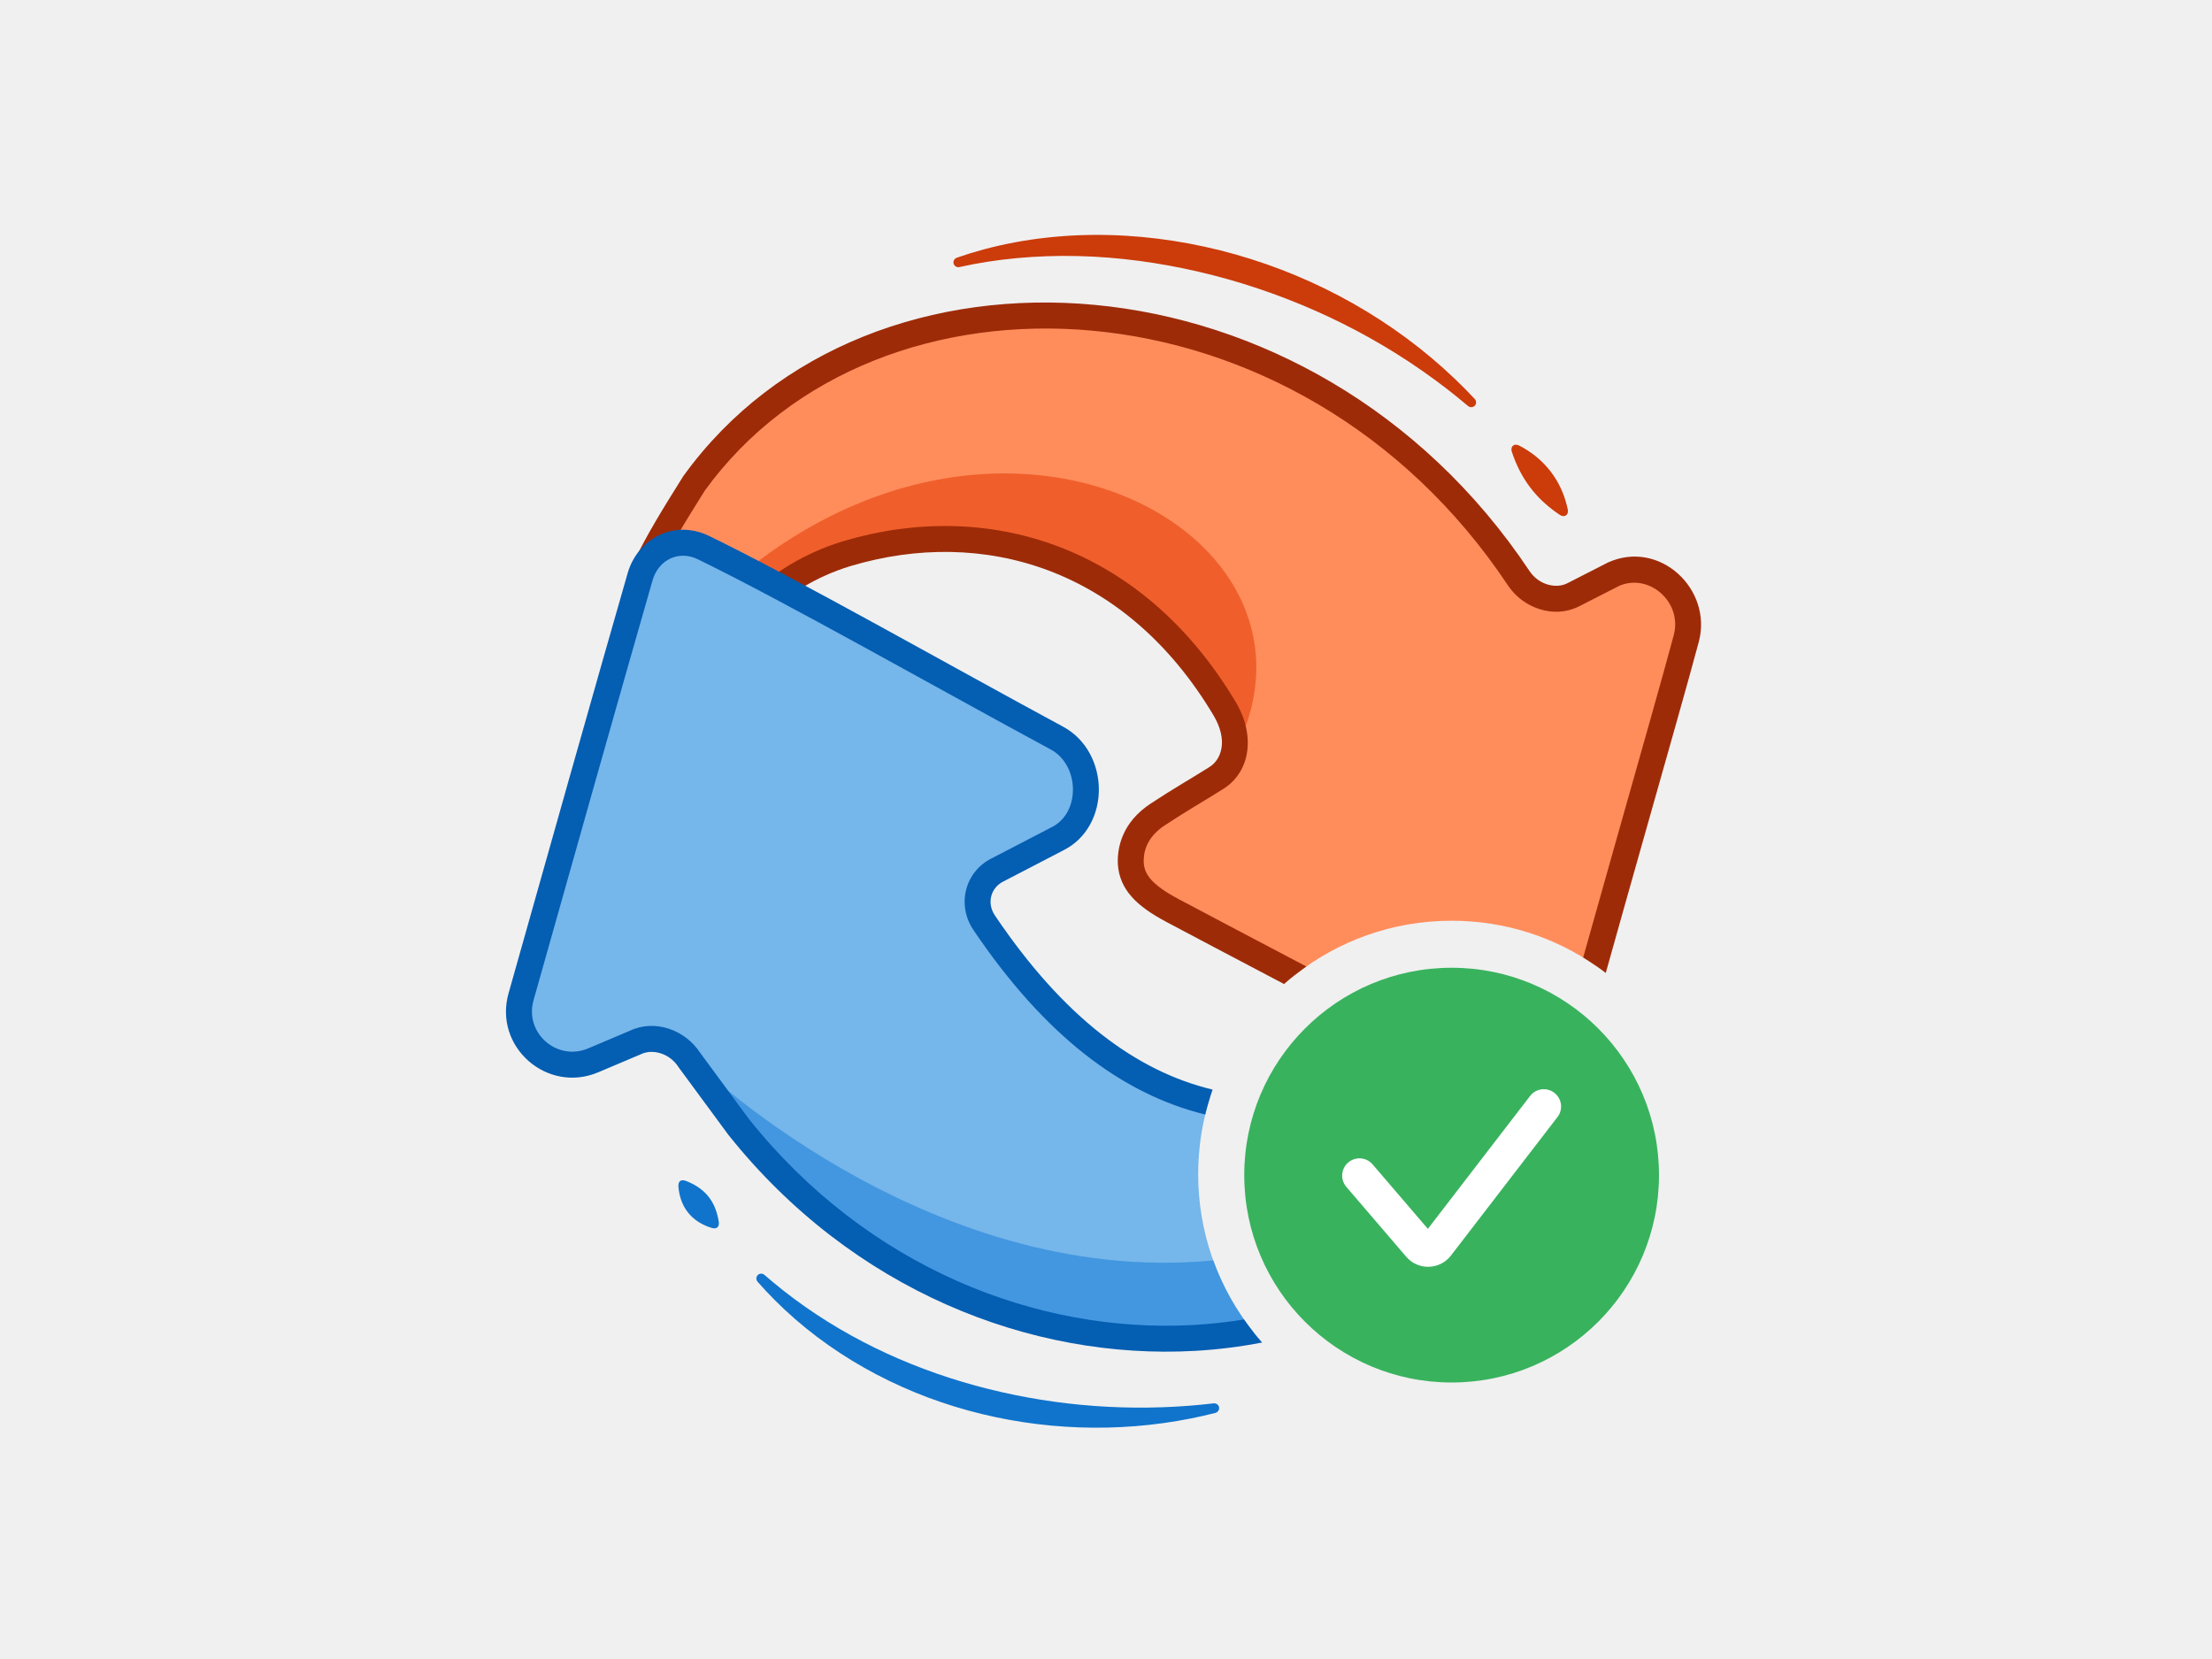
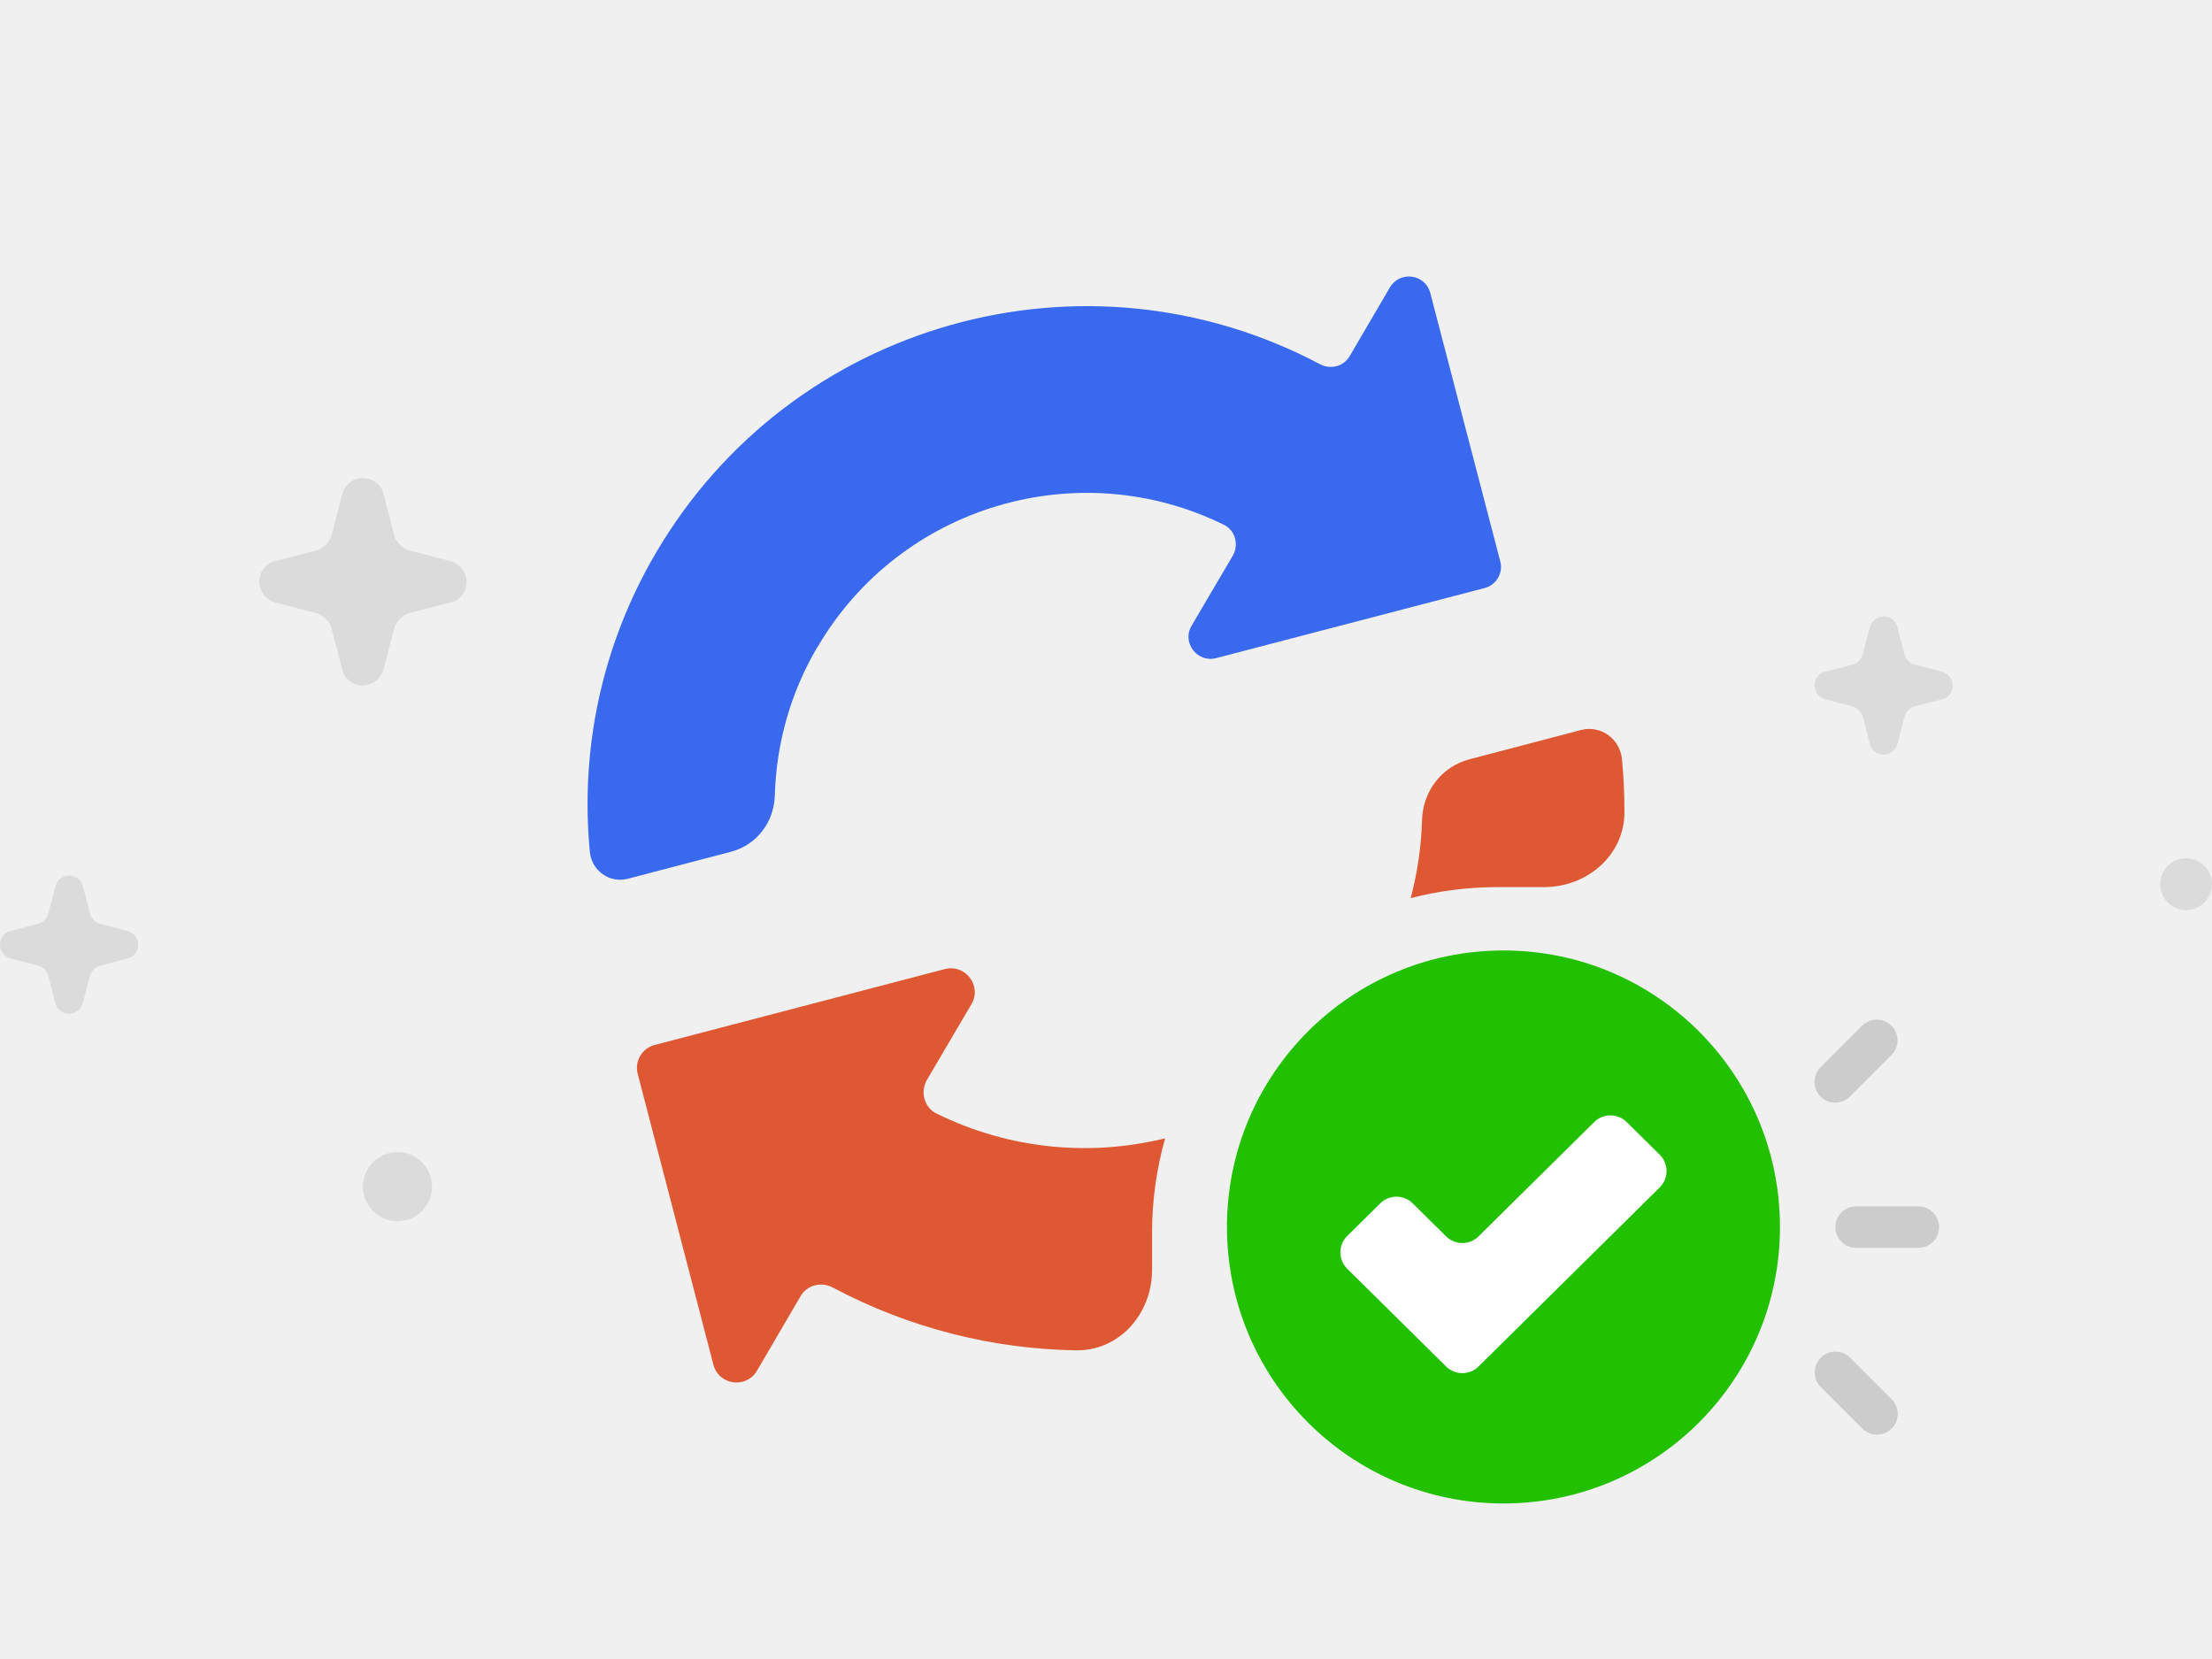
<svg xmlns="http://www.w3.org/2000/svg" width="128" height="96" viewBox="0 0 128 96" fill="none">
-   <path d="M37.081 33.902C44.215 13.605 74.022 12.637 87.891 33.469C88.592 34.517 89.969 34.952 91.024 34.425L93.667 33.203C95.726 32.251 97.969 34.106 97.404 36.303C96.038 41.621 93.94 49.766 92.348 55.885C89.978 54.242 87.102 53.279 84.001 53.279C80.572 53.279 77.419 54.455 74.922 56.426C71.785 54.778 68.758 53.168 66.483 51.952C64.696 50.997 64.576 48.487 66.259 47.359L70.396 44.585C71.51 44.023 71.873 42.628 71.115 41.546C62.825 29.823 51.63 28.43 41.277 36.223C39.233 37.761 36.233 36.316 37.081 33.902Z" fill="#FF8D5C" />
-   <path d="M71.566 43.244C78.542 29.01 51.676 16.944 35.585 41.547C45.926 27.878 64.213 27.69 71.566 43.244Z" fill="#F05F2B" />
-   <path d="M48.823 31.308C57.045 28.863 66.019 31.442 71.5 40.61C72.667 42.562 72.353 44.662 70.797 45.646C69.63 46.384 68.787 46.845 67.405 47.756C66.302 48.483 66.158 49.37 66.184 49.935C66.214 50.284 66.329 50.58 66.601 50.89C66.896 51.226 67.389 51.596 68.211 52.031C69.54 52.734 72.345 54.224 75.594 55.926C75.145 56.241 74.714 56.58 74.303 56.942C71.302 55.369 68.753 54.014 67.51 53.357C66.62 52.886 65.942 52.414 65.473 51.879C64.983 51.32 64.741 50.716 64.688 50.043C64.687 50.035 64.686 50.028 64.686 50.02C64.639 49.061 64.923 47.595 66.579 46.504C67.949 45.601 68.934 45.05 69.995 44.379C70.667 43.954 71.093 42.852 70.213 41.38C65.099 32.827 56.845 30.488 49.251 32.746C48.159 33.07 47.243 33.523 46.6 33.896C46.279 34.082 46.028 34.247 45.86 34.363C45.776 34.422 45.713 34.468 45.672 34.498C45.652 34.513 45.637 34.524 45.628 34.531C45.623 34.535 45.62 34.537 45.619 34.538H45.618L45.618 34.538L45.618 34.539L45.617 34.539C45.292 34.795 44.822 34.74 44.565 34.415C44.308 34.09 44.363 33.618 44.688 33.362L45.134 33.926C44.712 33.392 44.69 33.363 44.688 33.361L44.689 33.361L44.689 33.361C44.69 33.36 44.691 33.36 44.691 33.359C44.693 33.358 44.695 33.357 44.697 33.355C44.701 33.351 44.707 33.347 44.715 33.341C44.73 33.33 44.751 33.314 44.778 33.294C44.831 33.254 44.908 33.198 45.006 33.13C45.203 32.994 45.488 32.807 45.847 32.599C46.564 32.183 47.59 31.674 48.823 31.308Z" fill="#9E2B08" />
-   <path d="M39.554 27.533C50.278 12.688 75.935 14.16 88.513 33.052C89.035 33.831 90.019 34.089 90.688 33.754L93.028 32.559C93.039 32.553 93.05 32.548 93.061 32.543C96.036 31.205 99.111 34.095 98.304 37.137C97.755 39.204 96.347 44.156 94.917 49.206C94.225 51.652 93.527 54.121 92.919 56.302C92.5 55.981 92.064 55.681 91.612 55.406C92.188 53.344 92.834 51.058 93.474 48.798C94.906 43.737 96.309 38.803 96.854 36.752C97.366 34.824 95.405 33.145 93.688 33.906L91.365 35.092C91.363 35.093 91.361 35.094 91.359 35.095C89.919 35.815 88.147 35.202 87.267 33.886L87.266 33.884C75.127 15.651 50.757 14.618 40.783 28.392C39.473 30.482 38.799 31.596 38.028 33.15C37.844 33.52 37.394 33.672 37.023 33.488C36.652 33.304 36.5 32.853 36.684 32.483C37.494 30.852 38.203 29.683 39.526 27.573L39.554 27.533Z" fill="#9E2B08" />
-   <path d="M87.722 25.733C87.656 25.733 87.595 25.754 87.549 25.794C87.502 25.834 87.472 25.892 87.463 25.957C87.453 26.022 87.465 26.089 87.486 26.152C87.511 26.23 87.539 26.307 87.567 26.383C87.817 27.068 88.141 27.673 88.551 28.212C88.961 28.752 89.457 29.226 90.051 29.65C90.117 29.697 90.185 29.743 90.253 29.789C90.308 29.826 90.369 29.855 90.435 29.863C90.5 29.871 90.563 29.858 90.615 29.824C90.666 29.79 90.702 29.736 90.719 29.672C90.737 29.609 90.733 29.541 90.72 29.476C90.703 29.395 90.684 29.314 90.664 29.234C90.482 28.514 90.171 27.865 89.745 27.305C89.318 26.744 88.775 26.27 88.13 25.903C88.059 25.862 87.986 25.823 87.912 25.785C87.853 25.755 87.788 25.733 87.722 25.733Z" fill="#CC3B0A" />
-   <path d="M71.507 14.727C66.777 13.39 61.668 13.163 56.925 14.432C56.4 14.573 55.878 14.734 55.368 14.912C55.3 14.937 55.241 14.985 55.206 15.049C55.171 15.114 55.163 15.188 55.183 15.258C55.203 15.328 55.25 15.387 55.313 15.423C55.377 15.459 55.452 15.469 55.523 15.453C56.038 15.338 56.559 15.239 57.08 15.156C61.78 14.42 66.571 14.896 71.099 16.171C75.63 17.457 79.934 19.577 83.709 22.49C84.129 22.815 84.541 23.148 84.947 23.492C85.003 23.539 85.074 23.565 85.147 23.563C85.22 23.56 85.289 23.529 85.339 23.477C85.389 23.425 85.416 23.354 85.415 23.281C85.415 23.208 85.385 23.138 85.336 23.085C84.965 22.689 84.585 22.304 84.192 21.929C80.663 18.554 76.245 16.068 71.507 14.727Z" fill="#CC3B0A" />
-   <path d="M37.151 33.027C37.56 31.587 39.016 30.878 40.359 31.539C45.372 34.005 55.977 39.858 61.813 43.106C63.634 44.119 63.677 46.713 61.897 47.797L57.733 50.334C56.599 50.887 56.208 52.292 56.952 53.396C60.745 58.974 65.234 62.311 70.019 63.502C69.574 64.904 69.334 66.397 69.334 67.946C69.334 71.266 70.437 74.328 72.296 76.786C60.976 78.584 47.7 73.547 39.892 61.339C39.205 60.27 37.825 59.812 36.752 60.331L33.819 61.603C31.719 62.513 29.498 60.597 30.106 58.391C32.107 51.13 35.572 38.585 37.151 33.027Z" fill="#75B6EB" />
-   <path d="M39.877 61.152C39.877 61.152 53.433 74.555 70.204 72.935C70.754 74.455 71.548 75.859 72.539 77.098C61.449 79.169 48.224 74.658 39.877 61.152Z" fill="#4397E0" />
-   <path d="M36.319 33.17C36.909 31.122 39.05 30.051 41.024 31.009C46.085 33.466 55.34 38.722 61.511 42.047C62.904 42.798 63.579 44.269 63.587 45.666C63.594 47.059 62.936 48.52 61.5 49.222L61.5 49.223L58.078 50.999L58.07 51.004L58.061 51.008C57.344 51.358 57.079 52.244 57.573 52.977C61.545 58.868 65.75 61.989 70.17 63.052C70.004 63.522 69.861 64.003 69.743 64.493C64.914 63.309 60.437 59.908 56.329 53.815C55.337 52.344 55.851 50.427 57.391 49.666L60.809 47.891L60.819 47.886L60.829 47.881C61.648 47.487 62.092 46.627 62.087 45.674C62.081 44.719 61.622 43.811 60.799 43.368C54.564 40.008 45.394 34.798 40.369 32.358C39.288 31.834 38.11 32.371 37.76 33.585C36.166 39.116 32.898 50.695 30.872 57.885C30.341 59.77 32.228 61.433 34.038 60.666L36.445 59.646C37.891 58.961 39.636 59.588 40.502 60.903L43.334 64.749C50.19 73.343 60.034 77.187 69.087 76.67C70.063 76.615 71.028 76.508 71.98 76.352C72.306 76.817 72.658 77.262 73.034 77.686C71.768 77.932 70.478 78.093 69.173 78.168C59.638 78.712 49.318 74.662 42.154 65.675L42.145 65.664L42.136 65.652L39.287 61.784L39.273 61.764L39.26 61.744C38.75 60.95 37.763 60.675 37.078 61.007L37.061 61.015L37.044 61.022L34.624 62.047C31.661 63.302 28.554 60.581 29.428 57.478C31.453 50.29 34.723 38.706 36.319 33.17Z" fill="#045EB2" />
-   <path d="M44.042 73.702C43.969 73.703 43.899 73.732 43.848 73.783C43.797 73.834 43.769 73.903 43.768 73.976C43.767 74.049 43.795 74.12 43.842 74.174C44.159 74.534 44.486 74.884 44.826 75.224C47.881 78.292 51.833 80.475 56.033 81.622C60.235 82.774 64.699 82.922 68.928 82.078C69.397 81.984 69.865 81.878 70.327 81.76C70.397 81.742 70.46 81.699 70.5 81.638C70.541 81.578 70.556 81.504 70.543 81.433C70.53 81.362 70.489 81.299 70.429 81.257C70.369 81.215 70.296 81.198 70.224 81.207C69.758 81.262 69.292 81.308 68.826 81.344C64.629 81.67 60.431 81.269 56.429 80.175C52.431 79.078 48.618 77.27 45.319 74.671C44.952 74.382 44.593 74.084 44.239 73.776C44.185 73.728 44.115 73.701 44.042 73.702Z" fill="#1074CC" />
-   <path d="M39.525 68.295C39.463 68.293 39.406 68.308 39.361 68.341C39.316 68.374 39.285 68.425 39.269 68.485C39.253 68.545 39.253 68.61 39.258 68.675C39.263 68.734 39.269 68.793 39.277 68.851C39.348 69.369 39.532 69.814 39.822 70.175C40.111 70.535 40.506 70.812 40.998 70.993C41.052 71.013 41.108 71.032 41.164 71.049C41.227 71.068 41.291 71.082 41.353 71.08C41.415 71.077 41.47 71.058 41.513 71.02C41.555 70.984 41.582 70.931 41.593 70.87C41.604 70.809 41.599 70.744 41.589 70.68C41.579 70.621 41.569 70.564 41.557 70.508C41.455 70.003 41.269 69.582 40.991 69.236C40.713 68.889 40.342 68.617 39.871 68.408C39.819 68.385 39.765 68.362 39.71 68.341C39.65 68.317 39.587 68.298 39.525 68.295Z" fill="#1074CC" />
-   <path d="M84 80C90.627 80 96 74.627 96 68C96 61.373 90.627 56 84 56C77.373 56 72 61.373 72 68C72 74.627 77.373 80 84 80Z" fill="#39B25E" />
-   <path d="M88.541 63.419C88.877 62.981 89.505 62.899 89.943 63.236C90.381 63.572 90.463 64.2 90.126 64.638L83.96 72.654C83.314 73.493 82.062 73.526 81.373 72.723L77.907 68.679C77.548 68.26 77.596 67.629 78.016 67.269C78.435 66.91 79.066 66.958 79.426 67.377L82.625 71.109L88.541 63.419Z" fill="white" />
+   <path opacity="0.2" d="M105.629 38.867L107.171 38.467C107.457 38.409 107.743 38.124 107.8 37.838L108.2 36.295C108.314 35.895 108.657 35.666 109 35.666C109.4 35.666 109.743 35.952 109.8 36.295L110.2 37.838C110.257 38.124 110.543 38.409 110.829 38.467L112.371 38.867C112.771 38.981 113 39.324 113 39.666C113 40.066 112.714 40.409 112.371 40.467L110.829 40.867C110.543 40.924 110.257 41.209 110.2 41.495L109.8 43.038C109.686 43.438 109.343 43.666 109 43.666C108.6 43.666 108.257 43.381 108.2 43.038L107.8 41.495C107.743 41.209 107.457 40.924 107.171 40.867L105.629 40.467C105.229 40.352 105 40.009 105 39.666C105 39.267 105.286 38.924 105.629 38.867Z" fill="#888888" />
+   <path opacity="0.2" d="M15.943 32.467L18.257 31.866C18.686 31.781 19.114 31.352 19.2 30.924L19.8 28.609C19.971 28.009 20.486 27.666 21 27.666C21.6 27.666 22.114 28.095 22.2 28.609L22.8 30.924C22.886 31.352 23.314 31.781 23.743 31.866L26.057 32.467C26.657 32.638 27 33.152 27 33.666C27 34.267 26.571 34.781 26.057 34.867L23.743 35.467C23.314 35.552 22.886 35.981 22.8 36.409L22.2 38.724C22.029 39.324 21.514 39.666 21 39.666C20.4 39.666 19.886 39.238 19.8 38.724L19.2 36.409C19.114 35.981 18.686 35.552 18.257 35.467L15.943 34.867C15.343 34.695 15 34.181 15 33.666C15 33.066 15.429 32.552 15.943 32.467Z" fill="#888888" />
+   <path opacity="0.2" d="M0.629 53.867L2.171 53.467C2.457 53.409 2.743 53.124 2.8 52.838L3.2 51.295C3.314 50.895 3.657 50.666 4 50.666C4.4 50.666 4.743 50.952 4.8 51.295L5.2 52.838C5.257 53.124 5.543 53.409 5.829 53.467L7.371 53.867C7.771 53.981 8 54.324 8 54.666C8 55.066 7.714 55.409 7.371 55.467L5.829 55.867C5.543 55.924 5.257 56.209 5.2 56.495L4.8 58.038C4.686 58.438 4.343 58.666 4 58.666C3.6 58.666 3.257 58.381 3.2 58.038L2.8 56.495C2.743 56.209 2.457 55.924 2.171 55.867L0.629 55.467C0.229 55.352 4.76837e-07 55.009 4.76837e-07 54.666C4.76837e-07 54.267 0.286 53.924 0.629 53.867Z" fill="#888888" />
+   <path opacity="0.2" d="M126.5 52.666C125.675 52.666 125 51.992 125 51.166C125 50.342 125.675 49.666 126.5 49.666C127.325 49.666 128 50.342 128 51.166C128 51.992 127.325 52.666 126.5 52.666Z" fill="#888888" />
+   <path opacity="0.2" d="M23 70.666C21.9 70.666 21 69.766 21 68.666C21 67.567 21.9 66.666 23 66.666C24.1 66.666 25 67.567 25 68.666C25 69.766 24.1 70.666 23 70.666Z" fill="#888888" />
+   <path d="M67.421 65.871C66.93 67.608 66.666 69.439 66.666 71.333V73.487C66.666 76.006 64.787 78.177 62.268 78.138C57.487 78.062 52.663 76.883 48.181 74.5C47.517 74.149 46.696 74.363 46.325 75.007L43.803 79.32C43.178 80.374 41.595 80.159 41.282 78.969L36.904 62.147C36.709 61.425 37.139 60.664 37.882 60.469L54.67 56.078C55.862 55.766 56.839 57.054 56.214 58.107L53.634 62.498C53.243 63.181 53.478 64.079 54.181 64.43C58.419 66.523 63.102 66.931 67.421 65.871Z" fill="#DE5833" />
+   <path d="M81.631 51.972C82.026 50.494 82.239 48.99 82.286 47.491C82.325 45.813 83.4 44.369 85.022 43.94L91.491 42.242C92.625 41.949 93.739 42.749 93.856 43.92C93.954 44.945 94.002 45.976 94 47.009C93.994 49.498 91.839 51.333 89.35 51.333H86.666C84.927 51.333 83.24 51.555 81.631 51.972Z" fill="#DE5833" />
+   <path d="M47.312 37.433C52.121 29.237 62.426 26.228 70.832 30.372C71.483 30.696 71.7 31.524 71.338 32.155L68.952 36.208C68.374 37.181 69.277 38.37 70.38 38.081L85.909 34.028C86.596 33.848 86.994 33.146 86.813 32.479L82.764 16.951C82.475 15.852 81.01 15.654 80.432 16.627L78.1 20.608C77.756 21.203 76.997 21.401 76.382 21.076C62.805 13.871 45.83 18.59 37.966 31.975C34.766 37.415 33.573 43.468 34.133 49.304C34.242 50.385 35.272 51.123 36.321 50.853L42.305 49.286C43.805 48.89 44.799 47.557 44.836 46.007C44.926 43.089 45.703 40.153 47.294 37.451L47.312 37.433Z" fill="#3969EF" />
+   <path d="M87 87C95.837 87 103 79.837 103 71C103 62.163 95.837 55 87 55C78.163 55 71 62.163 71 71C71 79.837 78.163 87 87 87Z" fill="#21C000" />
+   <path d="M96.041 68.713C96.569 68.191 96.569 67.338 96.041 66.817L94.127 64.926C93.608 64.413 92.773 64.413 92.254 64.926L85.556 71.545C85.037 72.058 84.202 72.058 83.682 71.545L81.746 69.632C81.227 69.119 80.392 69.119 79.873 69.632L77.959 71.523C77.431 72.044 77.431 72.897 77.959 73.418L83.682 79.074C84.202 79.587 85.037 79.587 85.556 79.074L96.041 68.713Z" fill="white" />
+   <path d="M108.605 59C108.911 59 109.217 59.12 109.452 59.354C109.92 59.822 109.92 60.585 109.452 61.053L107.05 63.455C106.582 63.923 105.819 63.923 105.351 63.455C104.883 62.986 104.883 62.224 105.351 61.756L107.753 59.354C107.987 59.12 108.293 59 108.599 59H108.605Z" fill="#CCCCCC" />
+   <path d="M107.404 69.806H111.006C111.667 69.806 112.207 70.347 112.207 71.007C112.207 71.667 111.667 72.207 111.006 72.207H107.404C106.744 72.207 106.204 71.667 106.204 71.007C106.204 70.347 106.744 69.806 107.404 69.806Z" fill="#CCCCCC" />
+   <path d="M105.363 78.566C105.598 78.332 105.904 78.212 106.21 78.212H106.216C106.522 78.212 106.828 78.332 107.062 78.566L109.464 80.968C109.932 81.436 109.932 82.198 109.464 82.666C108.995 83.135 108.233 83.135 107.765 82.666L105.363 80.265C104.895 79.797 104.895 79.034 105.363 78.566Z" fill="#CCCCCC" />
</svg>
